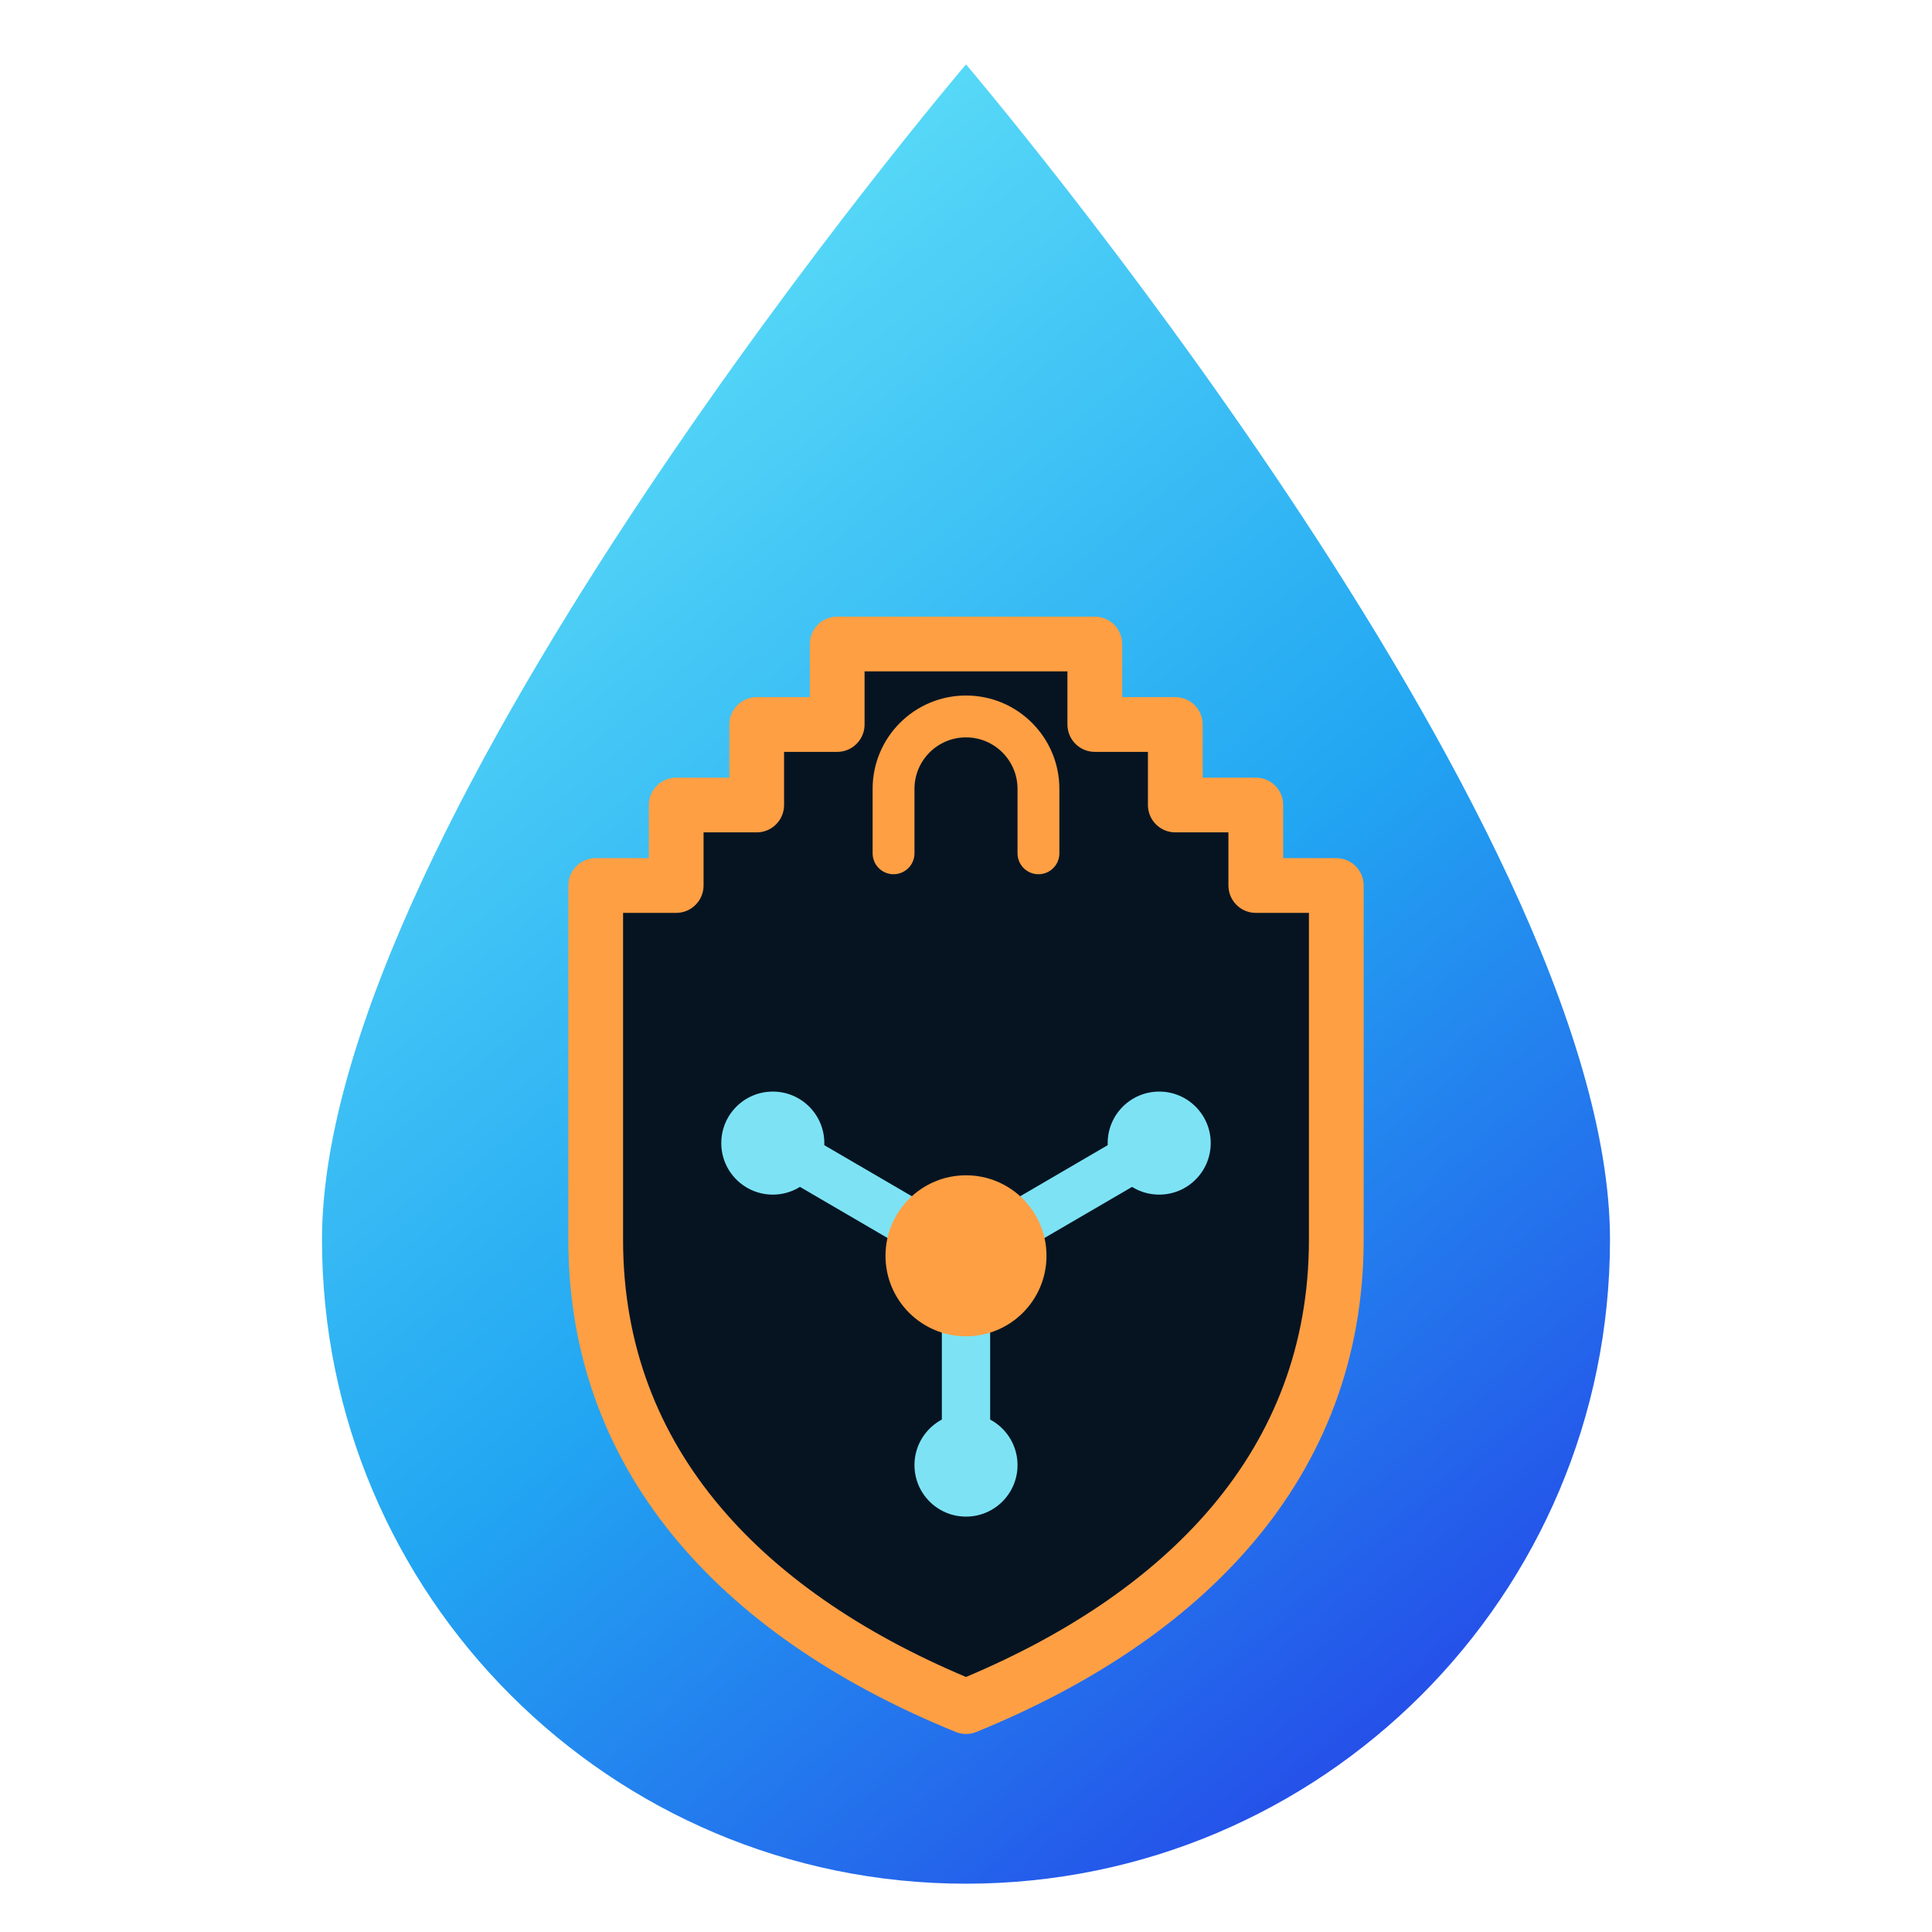
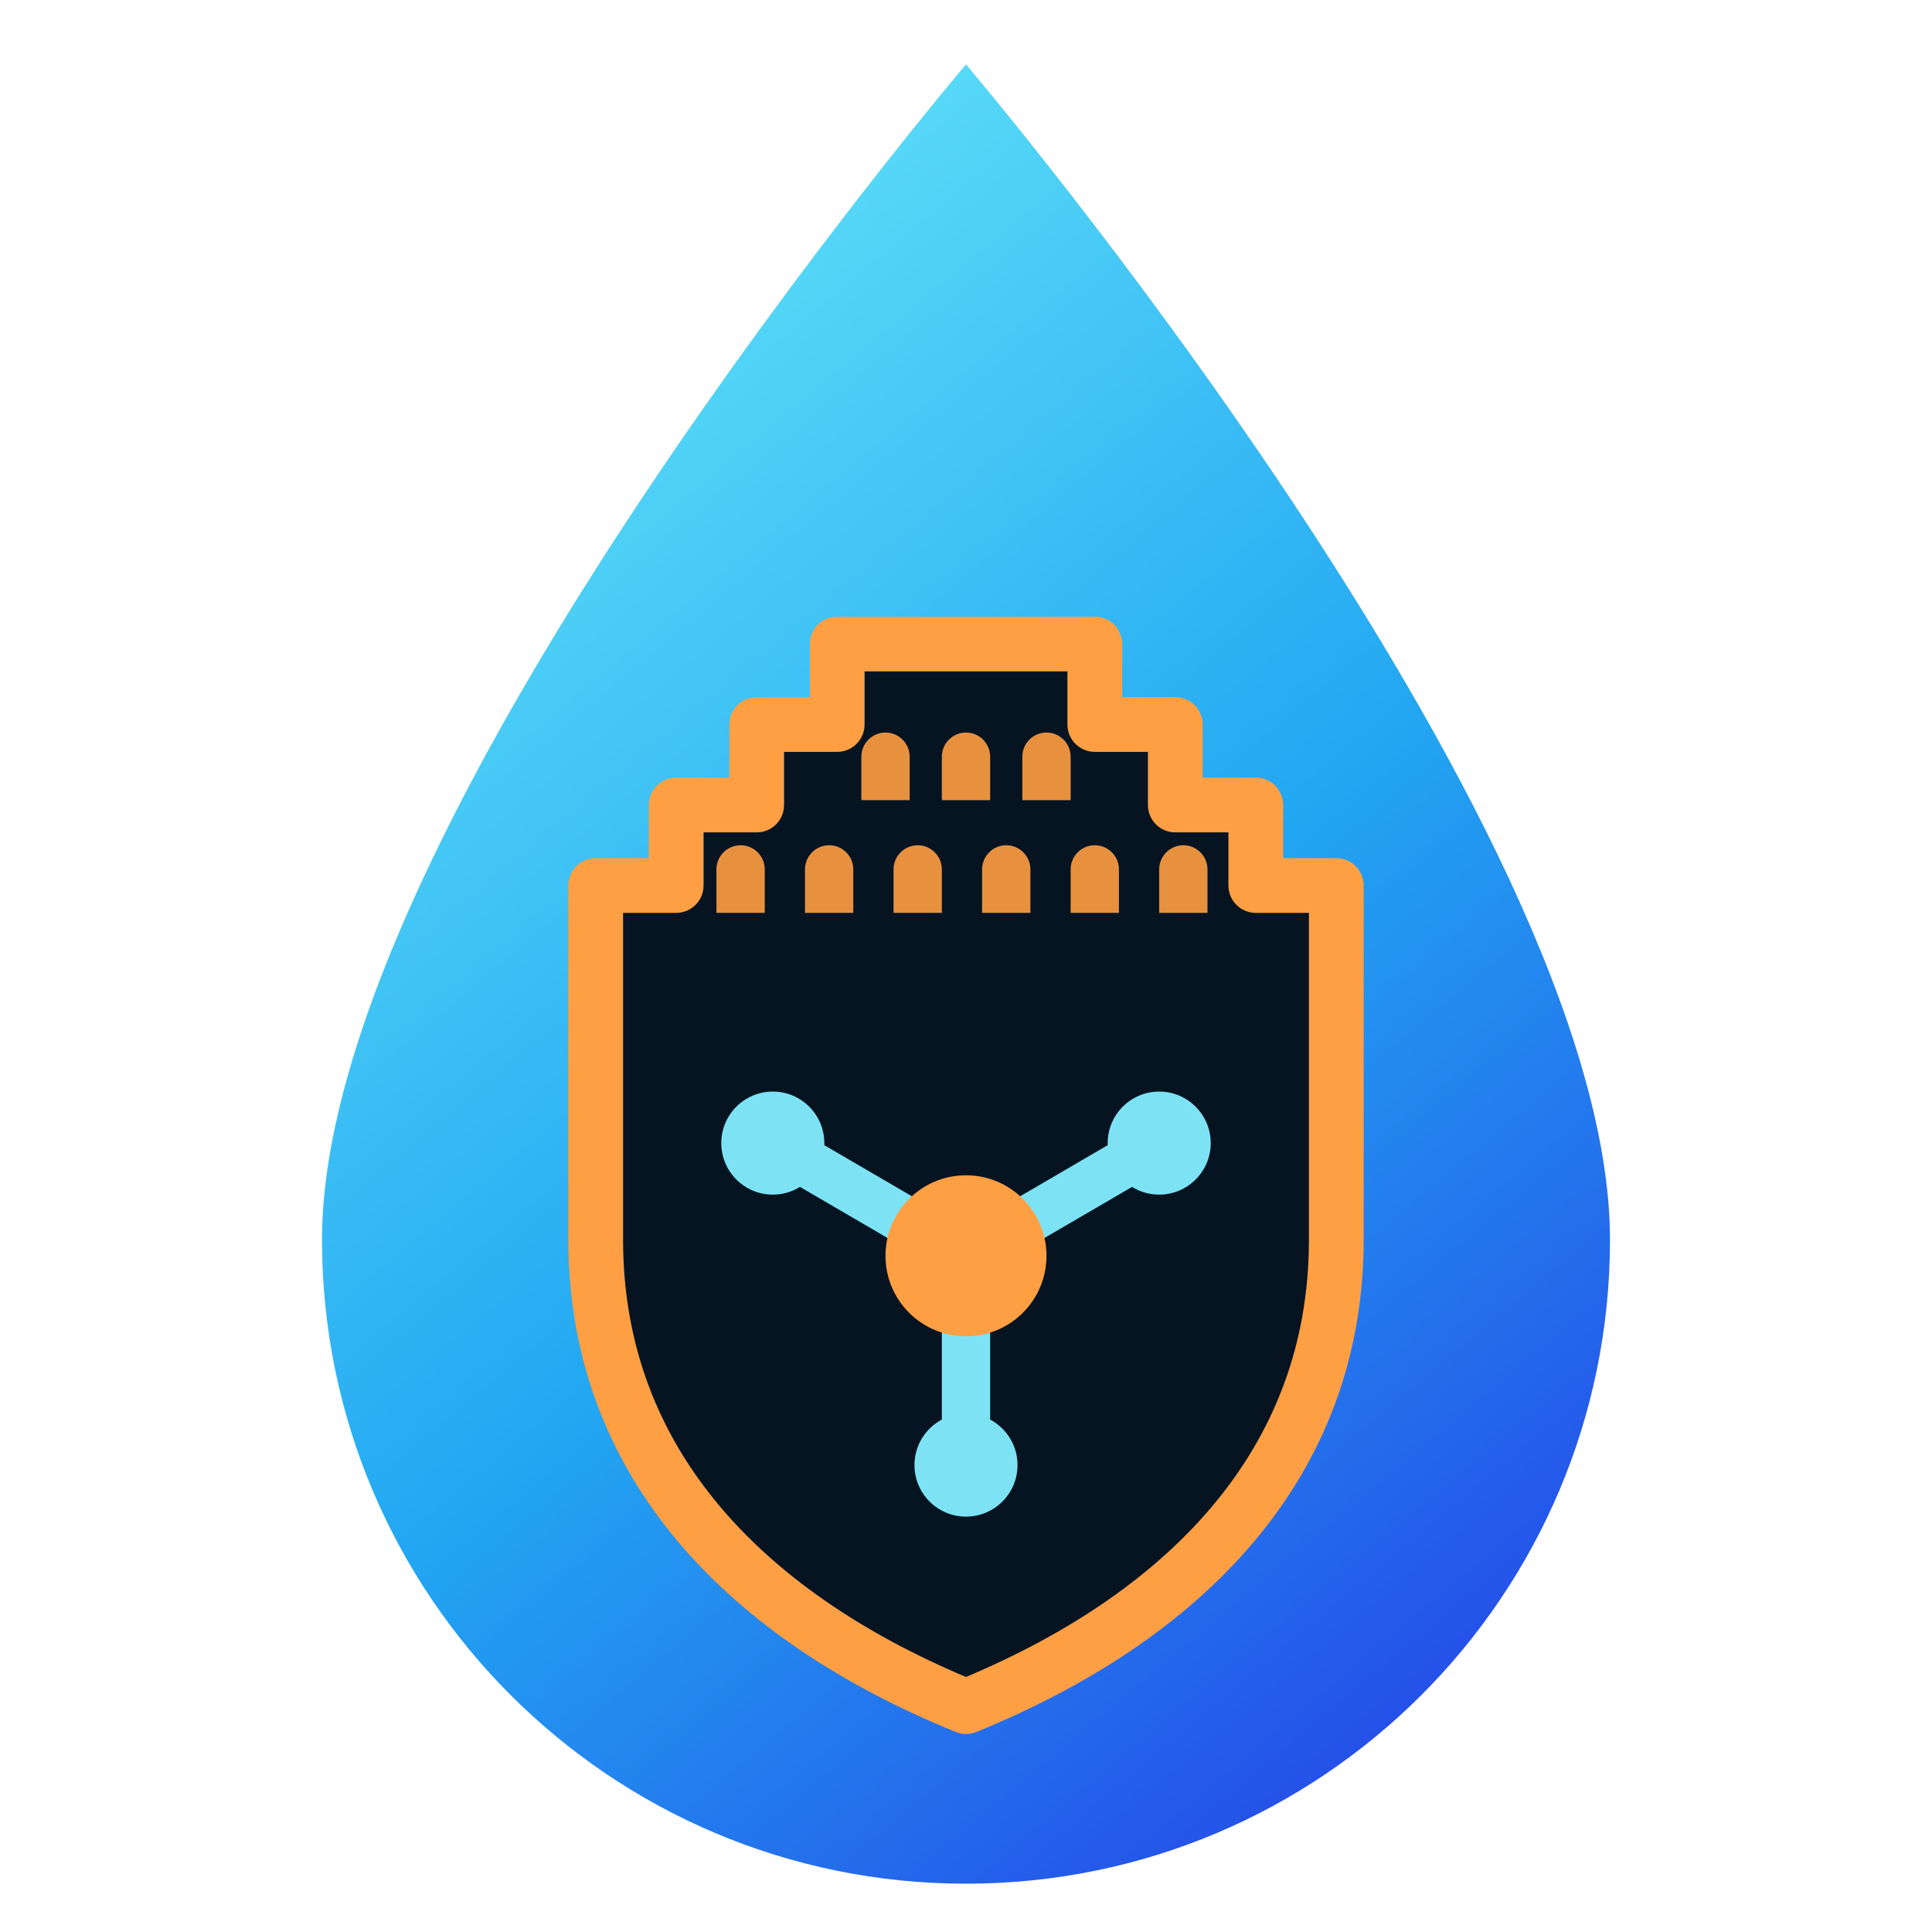
<svg xmlns="http://www.w3.org/2000/svg" viewBox="0 0 120 120" role="img" aria-label="JalKavach">
  <defs>
    <linearGradient id="d" x1="0.2" y1="0" x2="0.8" y2="1">
      <stop offset="0" stop-color="#67E8F9" />
      <stop offset="0.55" stop-color="#22A6F2" />
      <stop offset="1" stop-color="#2546E8" />
    </linearGradient>
  </defs>
  <path d="M60 4C60 4 20 51 20 77a40 40 0 0 0 80 0C100 51 60 4 60 4Z" fill="url(#d)" />
  <path d="M37 61V55H42V50H47V45H52V40H68V45H73V50H78V55H83V61V77C83 91 73.5 100.5 60 106C46.5 100.5 37 91 37 77Z" fill="#061422" stroke="#FF9F43" stroke-width="3.4" stroke-linejoin="round" />
  <path d="M48 71L60 78l12-7M60 78v13" stroke="#7DE3F4" stroke-width="3" fill="none" stroke-linecap="round" stroke-linejoin="round" />
-   <path d="M55.5 53V49A4.5 4.5 0 0 1 64.5 49V53" stroke="#FF9F43" stroke-width="2.6" fill="none" stroke-linecap="round" />
+   <path d="M53.5 49.7V47.0A1.5 1.5 0 0 1 56.5 47.0V49.7Z M58.5 49.7V47.0A1.5 1.5 0 0 1 61.5 47.0V49.7Z M63.5 49.7V47.0A1.5 1.5 0 0 1 66.5 47.0V49.7Z M44.5 56.7V54.0A1.5 1.5 0 0 1 47.5 54.0V56.7Z M50.0 56.7V54.0A1.5 1.5 0 0 1 53.0 54.0V56.7Z M55.5 56.7V54.0A1.5 1.5 0 0 1 58.5 54.0V56.7Z M61.0 56.7V54.0A1.5 1.5 0 0 1 64.0 54.0V56.7Z M66.5 56.7V54.0A1.5 1.5 0 0 1 69.5 54.0V56.7Z M72.0 56.7V54.0A1.5 1.5 0 0 1 75.0 54.0V56.7Z" fill="#FF9F43" opacity=".9" />
  <circle cx="48" cy="71" r="3.2" fill="#7DE3F4" />
  <circle cx="72" cy="71" r="3.2" fill="#7DE3F4" />
  <circle cx="60" cy="91" r="3.2" fill="#7DE3F4" />
  <circle cx="60" cy="78" r="5" fill="#FF9F43" />
</svg>
